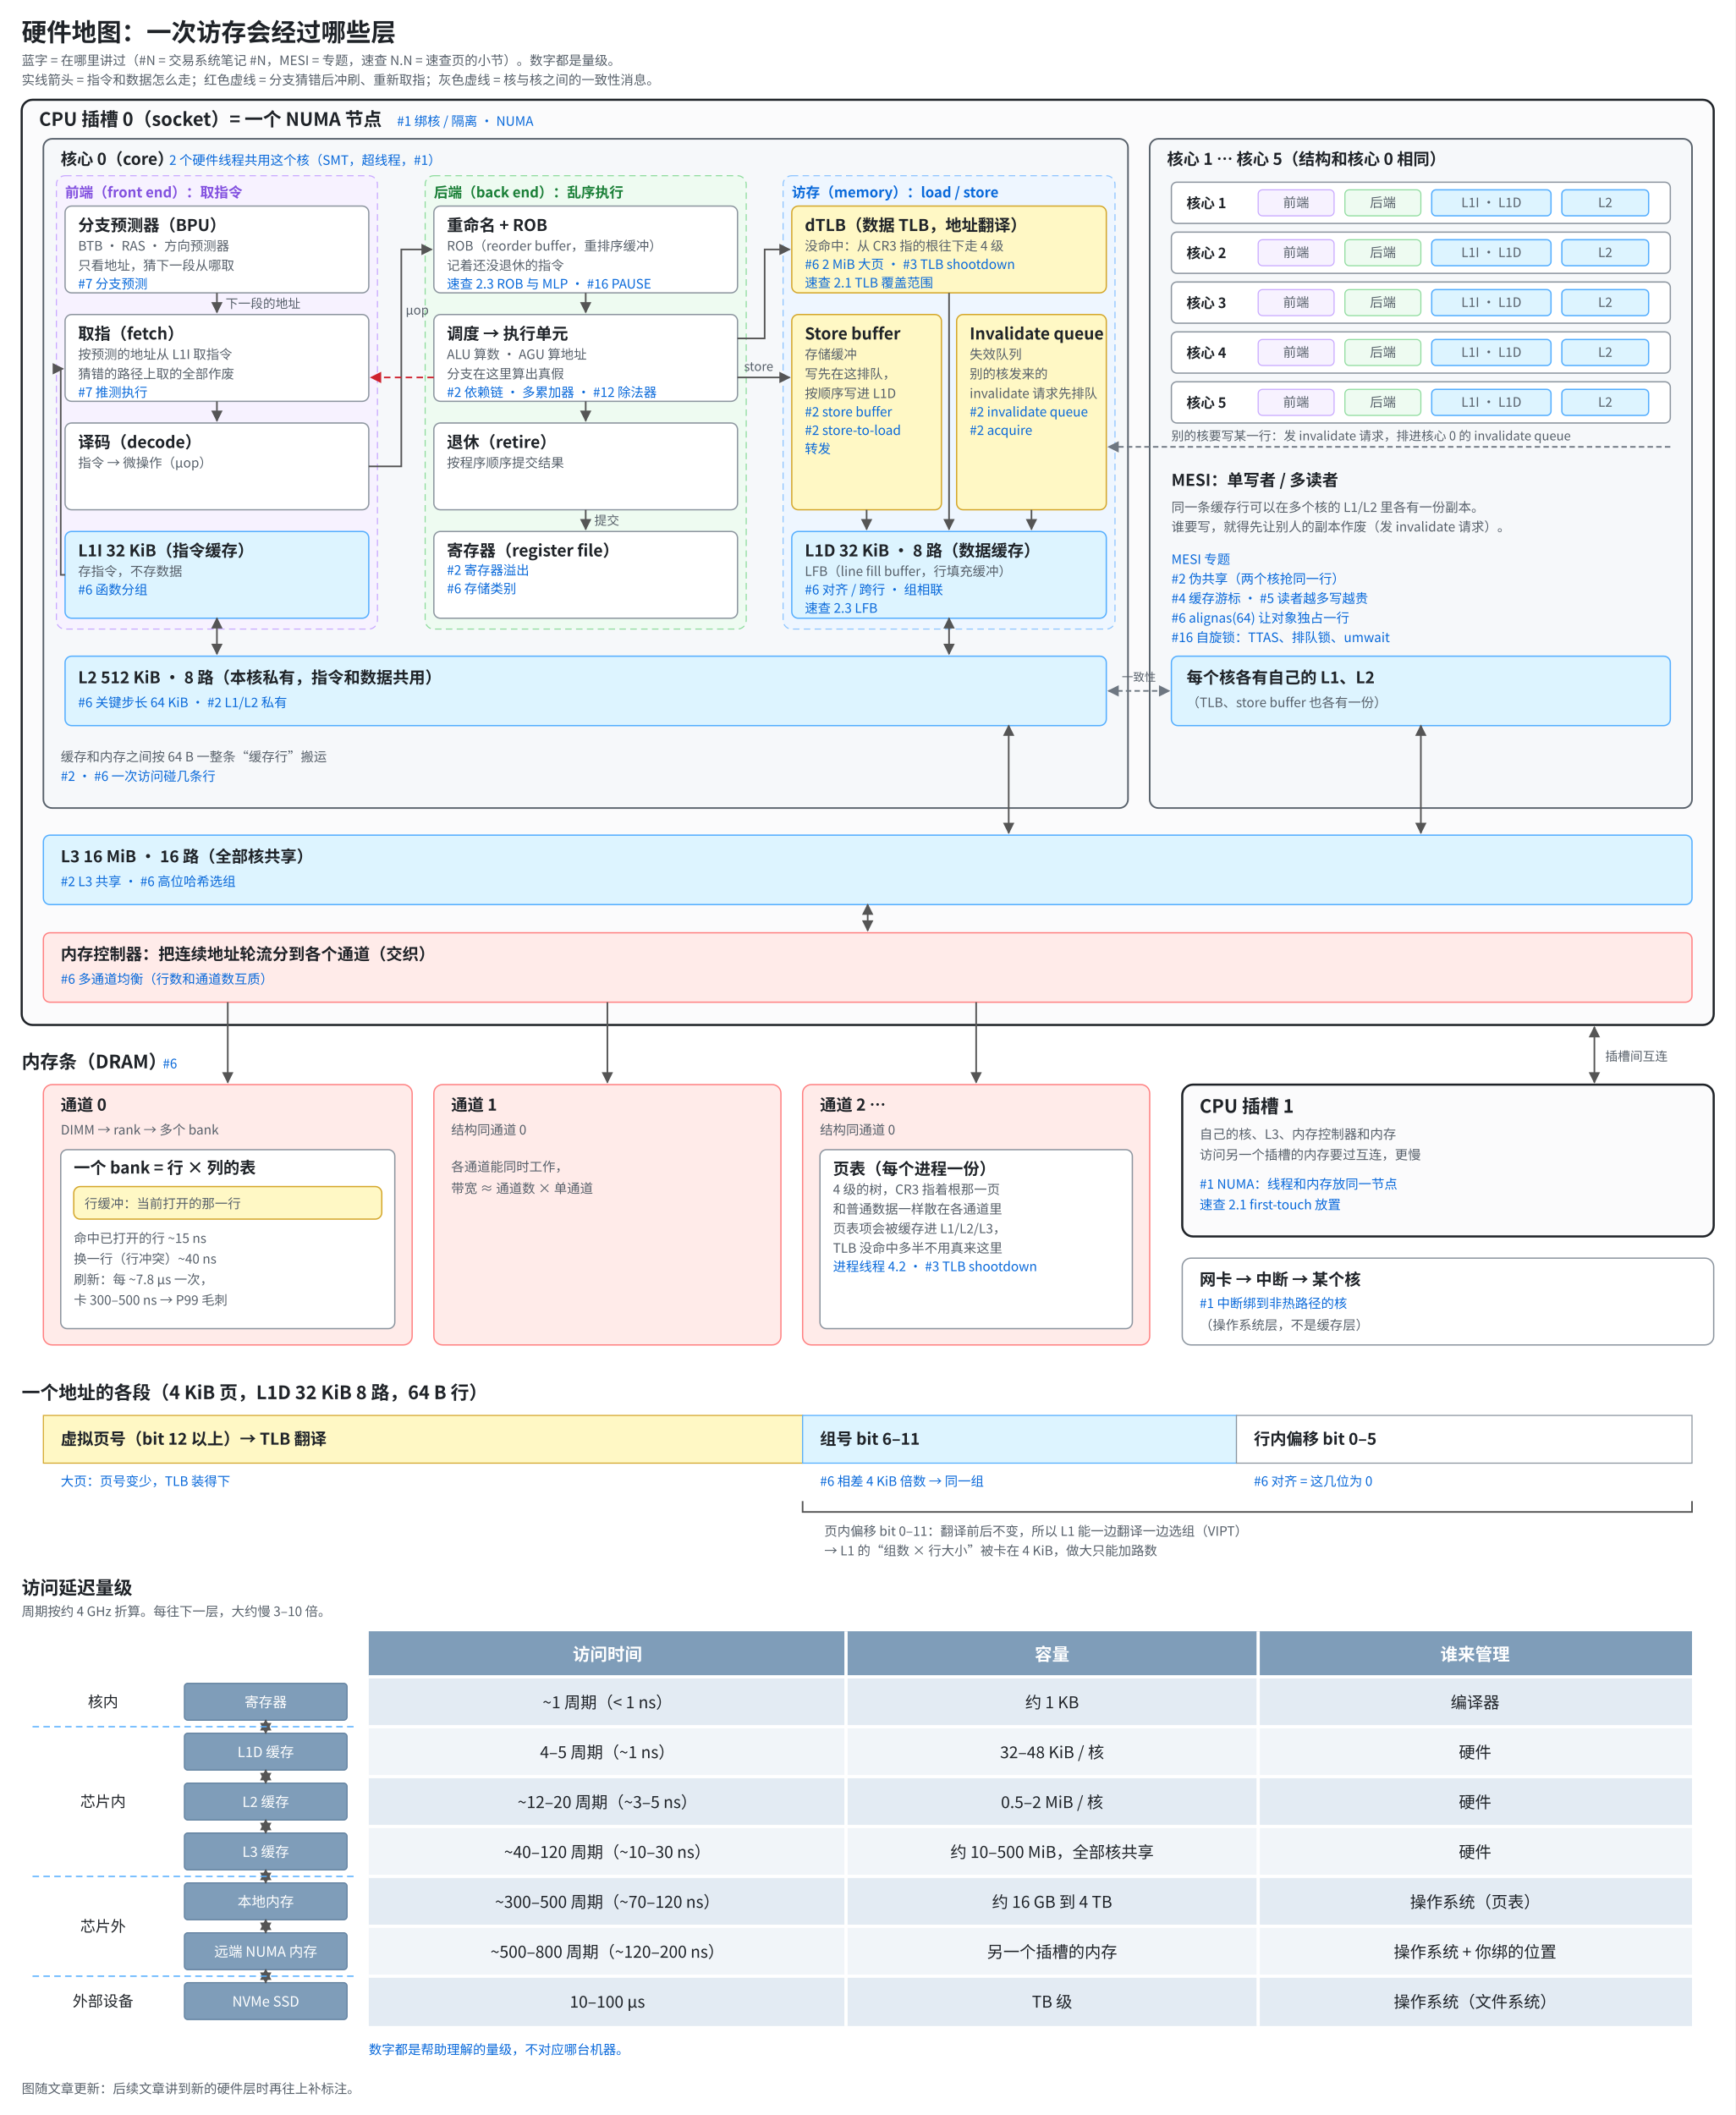
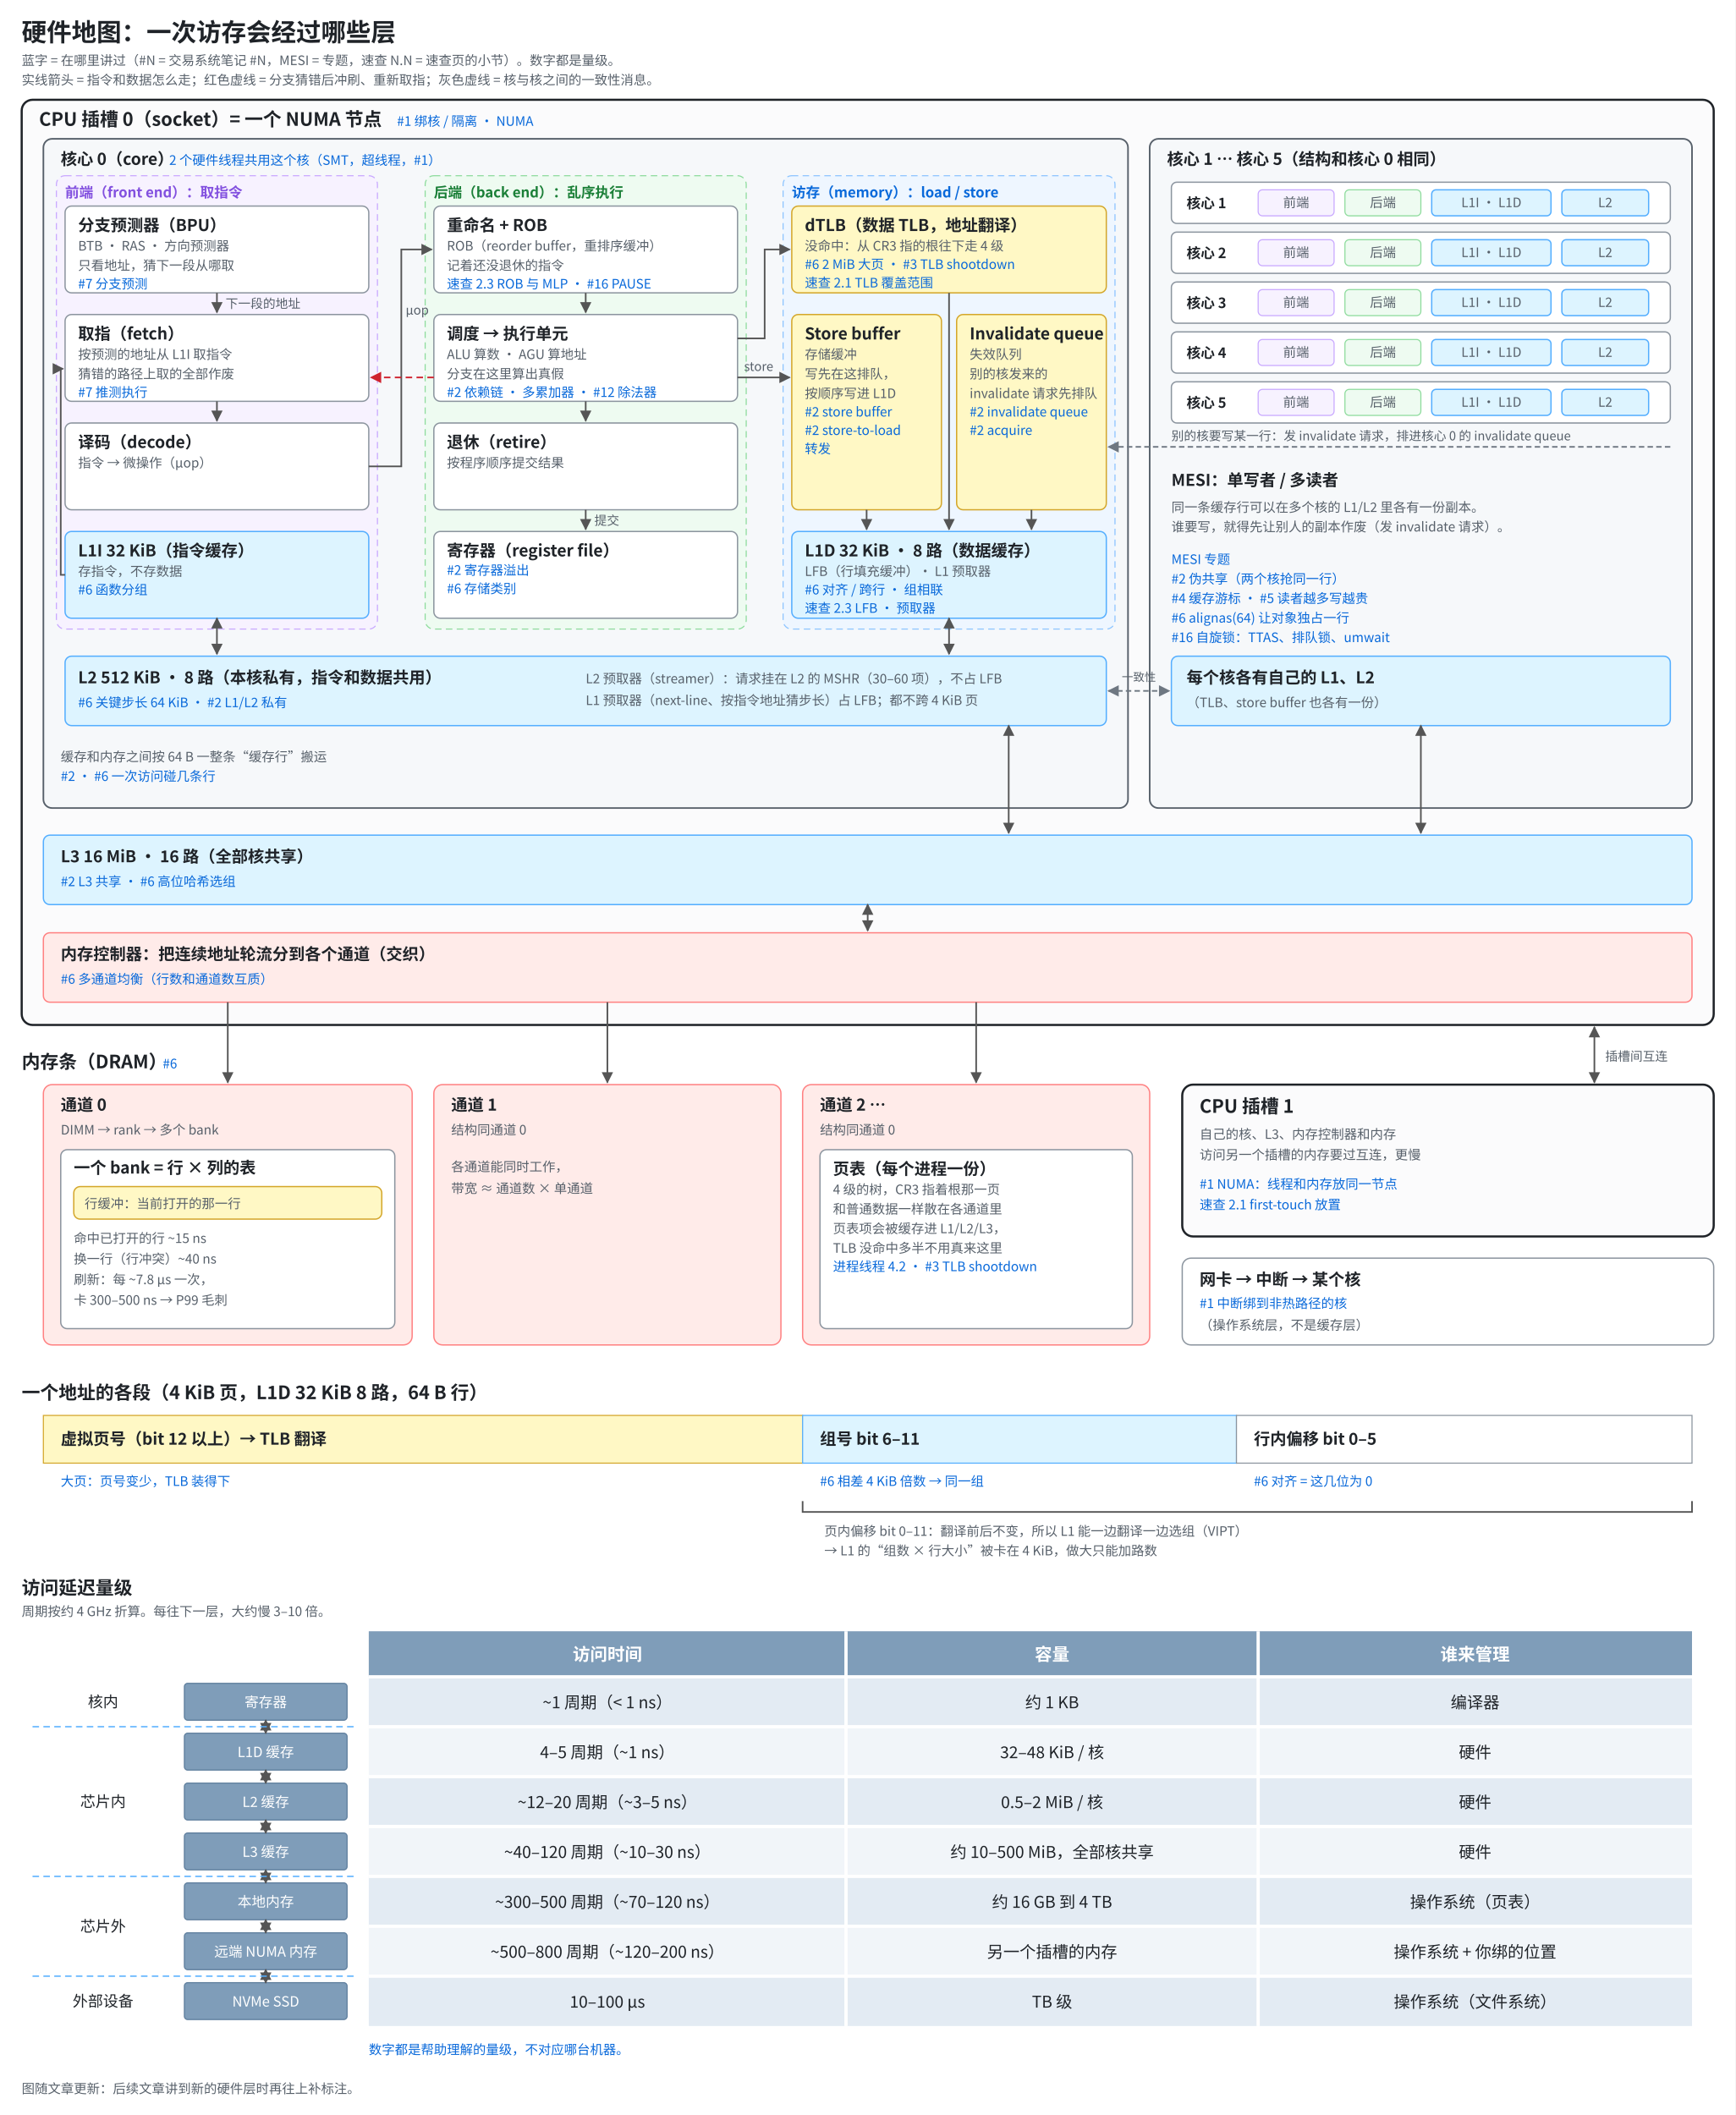
<svg xmlns="http://www.w3.org/2000/svg" viewBox="0 0 1600 1950" width="1600" height="1950" font-family="PingFang SC, Microsoft YaHei, Noto Sans CJK SC, sans-serif">
  <defs>
    <marker id="arr" viewBox="0 0 10 10" refX="9" refY="5" markerWidth="7" markerHeight="7" orient="auto-start-reverse">
      <path d="M0,0 L10,5 L0,10 z" fill="#555" />
    </marker>
    <marker id="arrR" viewBox="0 0 10 10" refX="9" refY="5" markerWidth="7" markerHeight="7" orient="auto-start-reverse">
      <path d="M0,0 L10,5 L0,10 z" fill="#cf222e" />
    </marker>
    <marker id="arrG" viewBox="0 0 10 10" refX="9" refY="5" markerWidth="7" markerHeight="7" orient="auto-start-reverse">
      <path d="M0,0 L10,5 L0,10 z" fill="#6e7781" />
    </marker>
    <style>
      .t  { font-size: 15px; font-weight: 600; fill: #1f2328; }
      .s  { font-size: 12px; fill: #57606a; }
      .h  { font-size: 17px; font-weight: 700; fill: #1f2328; }
      .tag{ font-size: 12px; fill: #0969da; }
      .lab{ font-size: 11.5px; fill: #57606a; }
      .lane-h { font-size: 13px; font-weight: 700; }
      .box   { fill: #ffffff; stroke: #8c959f; stroke-width: 1.2; }
      .core  { fill: #f6f8fa; stroke: #57606a; stroke-width: 1.5; }
      .sock  { fill: #fbfbfc; stroke: #1f2328; stroke-width: 2; }
      .cache { fill: #ddf4ff; stroke: #54aeff; stroke-width: 1.2; }
      .buf   { fill: #fff8c5; stroke: #d4a72c; stroke-width: 1.2; }
      .mem   { fill: #ffebe9; stroke: #ff8182; stroke-width: 1.2; }
      .line  { stroke: #555; stroke-width: 1.5; fill: none; }
      .flush { stroke: #cf222e; stroke-width: 1.5; fill: none; stroke-dasharray: 6 4; }
      .coh   { stroke: #6e7781; stroke-width: 1.5; fill: none; stroke-dasharray: 5 3; }
    </style>
  </defs>
  <rect x="0" y="0" width="1600" height="1950" fill="#ffffff" />
  <text x="20" y="38" class="h" style="font-size:23px">硬件地图：一次访存会经过哪些层</text>
  <text x="20" y="60" class="s">蓝字 = 在哪里讲过（#N = 交易系统笔记 #N，MESI = 专题，速查 N.N = 速查页的小节）。数字都是量级。</text>
  <text x="20" y="78" class="s">实线箭头 = 指令和数据怎么走；红色虚线 = 分支猜错后冲刷、重新取指；灰色虚线 = 核与核之间的一致性消息。</text>
  <rect x="20" y="92" width="1560" height="853" rx="10" class="sock" />
  <text x="36" y="116" class="h">CPU 插槽 0（socket）= 一个 NUMA 节点</text>
  <text x="366" y="116" class="tag">#1 绑核 / 隔离 · NUMA</text>
  <rect x="40" y="128" width="1000" height="617" rx="8" class="core" />
  <text x="56" y="152" class="t">核心 0（core）</text>
  <text x="156" y="152" class="tag">2 个硬件线程共用这个核（SMT，超线程，#1）</text>
  <rect x="52" y="162" width="296" height="418" rx="8" fill="#f7f2ff" stroke="#c8a8ff" stroke-dasharray="6 4" />
  <text x="60" y="182" class="lane-h" style="fill:#8250df">前端（front end）：取指令</text>
  <rect x="392" y="162" width="296" height="418" rx="8" fill="#eefbf1" stroke="#8ddb9c" stroke-dasharray="6 4" />
  <text x="400" y="182" class="lane-h" style="fill:#1a7f37">后端（back end）：乱序执行</text>
  <rect x="722" y="162" width="306" height="418" rx="8" fill="#eef6ff" stroke="#8cc4ff" stroke-dasharray="6 4" />
  <text x="730" y="182" class="lane-h" style="fill:#0969da">访存（memory）：load / store</text>
  <rect x="60" y="190" width="280" height="80" rx="6" class="box" />
  <text x="72" y="213" class="t">分支预测器（BPU）</text>
  <text x="72" y="231" class="s">BTB · RAS · 方向预测器</text>
  <text x="72" y="249" class="s">只看地址，猜下一段从哪取</text>
  <text x="72" y="266" class="tag">#7 分支预测</text>
  <rect x="60" y="290" width="280" height="80" rx="6" class="box" />
  <text x="72" y="313" class="t">取指（fetch）</text>
  <text x="72" y="331" class="s">按预测的地址从 L1I 取指令</text>
  <text x="72" y="349" class="s">猜错的路径上取的全部作废</text>
  <text x="72" y="366" class="tag">#7 推测执行</text>
  <rect x="60" y="390" width="280" height="80" rx="6" class="box" />
  <text x="72" y="413" class="t">译码（decode）</text>
  <text x="72" y="431" class="s">指令 → 微操作（µop）</text>
  <rect x="60" y="490" width="280" height="80" rx="6" class="cache" />
  <text x="72" y="513" class="t">L1I 32 KiB（指令缓存）</text>
  <text x="72" y="531" class="s">存指令，不存数据</text>
  <text x="72" y="548" class="tag">#6 函数分组</text>
  <rect x="400" y="190" width="280" height="80" rx="6" class="box" />
  <text x="412" y="213" class="t">重命名 + ROB</text>
  <text x="412" y="231" class="s">ROB（reorder buffer，重排序缓冲）</text>
  <text x="412" y="249" class="s">记着还没退休的指令</text>
  <text x="412" y="266" class="tag">速查 2.3 ROB 与 MLP · #16 PAUSE</text>
  <rect x="400" y="290" width="280" height="80" rx="6" class="box" />
  <text x="412" y="313" class="t">调度 → 执行单元</text>
  <text x="412" y="331" class="s">ALU 算数 · AGU 算地址</text>
  <text x="412" y="349" class="s">分支在这里算出真假</text>
  <text x="412" y="366" class="tag">#2 依赖链 · 多累加器 · #12 除法器</text>
  <rect x="400" y="390" width="280" height="80" rx="6" class="box" />
  <text x="412" y="413" class="t">退休（retire）</text>
  <text x="412" y="431" class="s">按程序顺序提交结果</text>
  <rect x="400" y="490" width="280" height="80" rx="6" class="box" />
  <text x="412" y="513" class="t">寄存器（register file）</text>
  <text x="412" y="530" class="tag">#2 寄存器溢出</text>
  <text x="412" y="547" class="tag">#6 存储类别</text>
  <rect x="730" y="190" width="290" height="80" rx="6" class="buf" />
  <text x="742" y="213" class="t">dTLB（数据 TLB，地址翻译）</text>
  <text x="742" y="231" class="s">没命中：从 CR3 指的根往下走 4 级</text>
  <text x="742" y="248" class="tag">#6 2 MiB 大页 · #3 TLB shootdown</text>
  <text x="742" y="265" class="tag">速查 2.1 TLB 覆盖范围</text>
  <rect x="730" y="290" width="138" height="180" rx="6" class="buf" />
  <text x="742" y="313" class="t">Store buffer</text>
  <text x="742" y="331" class="s">存储缓冲</text>
  <text x="742" y="349" class="s">写先在这排队，</text>
  <text x="742" y="367" class="s">按顺序写进 L1D</text>
  <text x="742" y="384" class="tag">#2 store buffer</text>
  <text x="742" y="401" class="tag">#2 store-to-load</text>
  <text x="742" y="418" class="tag">转发</text>
  <rect x="882" y="290" width="138" height="180" rx="6" class="buf" />
  <text x="894" y="313" class="t">Invalidate queue</text>
  <text x="894" y="331" class="s">失效队列</text>
  <text x="894" y="349" class="s">别的核发来的</text>
  <text x="894" y="367" class="s">invalidate 请求先排队</text>
  <text x="894" y="384" class="tag">#2 invalidate queue</text>
  <text x="894" y="401" class="tag">#2 acquire</text>
  <rect x="730" y="490" width="290" height="80" rx="6" class="cache" />
  <text x="742" y="513" class="t">L1D 32 KiB · 8 路（数据缓存）</text>
-   <text x="742" y="531" class="s">LFB（line fill buffer，行填充缓冲）</text>
+   <text x="742" y="531" class="s">LFB（行填充缓冲）· L1 预取器</text>
  <text x="742" y="548" class="tag">#6 对齐 / 跨行 · 组相联</text>
-   <text x="742" y="565" class="tag">速查 2.3 LFB</text>
+   <text x="742" y="565" class="tag">速查 2.3 LFB · 预取器</text>
  <rect x="60" y="605" width="960" height="64" rx="6" class="cache" />
  <text x="72" y="630" class="t">L2 512 KiB · 8 路（本核私有，指令和数据共用）</text>
  <text x="72" y="652" class="tag">#6 关键步长 64 KiB · #2 L1/L2 私有</text>
+   <text x="540" y="630" class="s">L2 预取器（streamer）：请求挂在 L2 的 MSHR（30–60 项），不占 LFB</text>
+   <text x="540" y="650" class="s">L1 预取器（next-line、按指令地址猜步长）占 LFB；都不跨 4 KiB 页</text>
  <text x="56" y="702" class="s">缓存和内存之间按 64 B 一整条“缓存行”搬运</text>
  <text x="56" y="720" class="tag">#2 · #6 一次访问碰几条行</text>
  <path d="M200,270 L200,288" class="line" marker-end="url(#arr)" />
  <text x="208" y="284" class="lab">下一段的地址</text>
  <path d="M200,370 L200,388" class="line" marker-end="url(#arr)" />
  <path d="M60,530 L56,530 L56,340 L58,340" class="line" marker-end="url(#arr)" />
  <path d="M340,430 L370,430 L370,230 L398,230" class="line" marker-end="url(#arr)" />
  <text x="374" y="290" class="lab">µop</text>
  <path d="M540,270 L540,288" class="line" marker-end="url(#arr)" />
  <path d="M540,370 L540,388" class="line" marker-end="url(#arr)" />
  <path d="M540,470 L540,488" class="line" marker-end="url(#arr)" />
  <text x="548" y="484" class="lab">提交</text>
  <path d="M400,348 L342,348" class="flush" marker-end="url(#arrR)" />
  <path d="M680,312 L705,312 L705,230 L728,230" class="line" marker-end="url(#arr)" />
  <path d="M680,348 L728,348" class="line" marker-end="url(#arr)" />
  <text x="686" y="342" class="lab">store</text>
  <path d="M875,270 L875,488" class="line" marker-end="url(#arr)" />
  <path d="M799,470 L799,488" class="line" marker-end="url(#arr)" />
  <path d="M951,470 L951,488" class="line" marker-end="url(#arr)" />
  <path d="M200,570 L200,603" class="line" marker-start="url(#arr)" marker-end="url(#arr)" />
  <path d="M875,570 L875,603" class="line" marker-start="url(#arr)" marker-end="url(#arr)" />
  <rect x="1060" y="128" width="500" height="617" rx="8" class="core" />
  <text x="1076" y="152" class="t">核心 1 … 核心 5（结构和核心 0 相同）</text>
  <rect x="1080" y="168" width="460" height="38" rx="5" class="box" />
  <text x="1094" y="192" class="t" style="font-size:13px">核心 1</text>
  <rect x="1160" y="175" width="70" height="24" rx="4" fill="#f7f2ff" stroke="#c8a8ff" />
  <text x="1195.0" y="191" class="s" text-anchor="middle">前端</text>
  <rect x="1240" y="175" width="70" height="24" rx="4" fill="#eefbf1" stroke="#8ddb9c" />
  <text x="1275.0" y="191" class="s" text-anchor="middle">后端</text>
  <rect x="1320" y="175" width="110" height="24" rx="4" class="cache" />
  <text x="1375.0" y="191" class="s" text-anchor="middle">L1I · L1D</text>
  <rect x="1440" y="175" width="80" height="24" rx="4" class="cache" />
  <text x="1480.0" y="191" class="s" text-anchor="middle">L2</text>
  <rect x="1080" y="214" width="460" height="38" rx="5" class="box" />
  <text x="1094" y="238" class="t" style="font-size:13px">核心 2</text>
  <rect x="1160" y="221" width="70" height="24" rx="4" fill="#f7f2ff" stroke="#c8a8ff" />
  <text x="1195.0" y="237" class="s" text-anchor="middle">前端</text>
  <rect x="1240" y="221" width="70" height="24" rx="4" fill="#eefbf1" stroke="#8ddb9c" />
  <text x="1275.0" y="237" class="s" text-anchor="middle">后端</text>
  <rect x="1320" y="221" width="110" height="24" rx="4" class="cache" />
  <text x="1375.0" y="237" class="s" text-anchor="middle">L1I · L1D</text>
  <rect x="1440" y="221" width="80" height="24" rx="4" class="cache" />
  <text x="1480.0" y="237" class="s" text-anchor="middle">L2</text>
  <rect x="1080" y="260" width="460" height="38" rx="5" class="box" />
  <text x="1094" y="284" class="t" style="font-size:13px">核心 3</text>
  <rect x="1160" y="267" width="70" height="24" rx="4" fill="#f7f2ff" stroke="#c8a8ff" />
  <text x="1195.0" y="283" class="s" text-anchor="middle">前端</text>
  <rect x="1240" y="267" width="70" height="24" rx="4" fill="#eefbf1" stroke="#8ddb9c" />
  <text x="1275.0" y="283" class="s" text-anchor="middle">后端</text>
  <rect x="1320" y="267" width="110" height="24" rx="4" class="cache" />
  <text x="1375.0" y="283" class="s" text-anchor="middle">L1I · L1D</text>
  <rect x="1440" y="267" width="80" height="24" rx="4" class="cache" />
  <text x="1480.0" y="283" class="s" text-anchor="middle">L2</text>
  <rect x="1080" y="306" width="460" height="38" rx="5" class="box" />
  <text x="1094" y="330" class="t" style="font-size:13px">核心 4</text>
  <rect x="1160" y="313" width="70" height="24" rx="4" fill="#f7f2ff" stroke="#c8a8ff" />
  <text x="1195.0" y="329" class="s" text-anchor="middle">前端</text>
  <rect x="1240" y="313" width="70" height="24" rx="4" fill="#eefbf1" stroke="#8ddb9c" />
  <text x="1275.0" y="329" class="s" text-anchor="middle">后端</text>
  <rect x="1320" y="313" width="110" height="24" rx="4" class="cache" />
  <text x="1375.0" y="329" class="s" text-anchor="middle">L1I · L1D</text>
  <rect x="1440" y="313" width="80" height="24" rx="4" class="cache" />
  <text x="1480.0" y="329" class="s" text-anchor="middle">L2</text>
  <rect x="1080" y="352" width="460" height="38" rx="5" class="box" />
  <text x="1094" y="376" class="t" style="font-size:13px">核心 5</text>
  <rect x="1160" y="359" width="70" height="24" rx="4" fill="#f7f2ff" stroke="#c8a8ff" />
  <text x="1195.0" y="375" class="s" text-anchor="middle">前端</text>
  <rect x="1240" y="359" width="70" height="24" rx="4" fill="#eefbf1" stroke="#8ddb9c" />
  <text x="1275.0" y="375" class="s" text-anchor="middle">后端</text>
  <rect x="1320" y="359" width="110" height="24" rx="4" class="cache" />
  <text x="1375.0" y="375" class="s" text-anchor="middle">L1I · L1D</text>
  <rect x="1440" y="359" width="80" height="24" rx="4" class="cache" />
  <text x="1480.0" y="375" class="s" text-anchor="middle">L2</text>
  <text x="1080" y="448" class="t">MESI：单写者 / 多读者</text>
  <text x="1080" y="472" class="s">同一条缓存行可以在多个核的 L1/L2 里各有一份副本。</text>
  <text x="1080" y="490" class="s">谁要写，就得先让别人的副本作废（发 invalidate 请求）。</text>
  <text x="1080" y="520" class="tag">MESI 专题</text>
  <text x="1080" y="538" class="tag">#2 伪共享（两个核抢同一行）</text>
  <text x="1080" y="556" class="tag">#4 缓存游标 · #5 读者越多写越贵</text>
  <text x="1080" y="574" class="tag">#6 alignas(64) 让对象独占一行</text>
  <text x="1080" y="592" class="tag">#16 自旋锁：TTAS、排队锁、umwait</text>
  <rect x="1080" y="605" width="460" height="64" rx="6" class="cache" />
  <text x="1094" y="630" class="t">每个核各有自己的 L1、L2</text>
  <text x="1094" y="652" class="s">（TLB、store buffer 也各有一份）</text>
  <path d="M1540,412 L1022,412" class="coh" marker-end="url(#arrG)" />
  <text x="1080" y="406" class="lab">别的核要写某一行：发 invalidate 请求，排进核心 0 的 invalidate queue</text>
  <path d="M1022,637 L1078,637" class="coh" marker-start="url(#arrG)" marker-end="url(#arrG)" />
  <text x="1050.0" y="628" class="lab" text-anchor="middle" style="font-size:10.5px">一致性</text>
  <rect x="40" y="770" width="1520" height="64" rx="6" class="cache" />
  <text x="56" y="795" class="t">L3 16 MiB · 16 路（全部核共享）</text>
  <text x="56" y="817" class="tag">#2 L3 共享 · #6 高位哈希选组</text>
  <path d="M930,669 L930,768" class="line" marker-start="url(#arr)" marker-end="url(#arr)" />
  <path d="M1310,669 L1310,768" class="line" marker-start="url(#arr)" marker-end="url(#arr)" />
  <rect x="40" y="860" width="1520" height="64" rx="6" class="mem" />
  <text x="56" y="885" class="t">内存控制器：把连续地址轮流分到各个通道（交织）</text>
  <text x="56" y="907" class="tag">#6 多通道均衡（行数和通道数互质）</text>
  <path d="M800,834 L800,858" class="line" marker-start="url(#arr)" marker-end="url(#arr)" />
  <text x="20" y="985" class="h">内存条（DRAM）</text>
  <text x="150" y="985" class="tag">#6</text>
  <path d="M210,924 L210,998" class="line" marker-end="url(#arr)" />
  <path d="M560,924 L560,998" class="line" marker-end="url(#arr)" />
  <path d="M900,924 L900,998" class="line" marker-end="url(#arr)" />
  <rect x="40" y="1000" width="340" height="240" rx="8" class="mem" />
  <text x="56" y="1024" class="t">通道 0</text>
  <text x="56" y="1046" class="s">DIMM → rank → 多个 bank</text>
  <rect x="56" y="1060" width="308" height="165" rx="6" class="box" />
  <text x="68" y="1082" class="t">一个 bank = 行 × 列的表</text>
  <rect x="68" y="1094" width="284" height="30" rx="6" class="buf" />
  <text x="78" y="1114" class="s">行缓冲：当前打开的那一行</text>
  <text x="68" y="1146" class="s">命中已打开的行 ~15 ns</text>
  <text x="68" y="1165" class="s">换一行（行冲突）~40 ns</text>
  <text x="68" y="1184" class="s">刷新：每 ~7.8 µs 一次，</text>
  <text x="68" y="1203" class="s">卡 300–500 ns → P99 毛刺</text>
  <rect x="400" y="1000" width="320" height="240" rx="8" class="mem" />
  <text x="416" y="1024" class="t">通道 1</text>
  <text x="416" y="1046" class="s">结构同通道 0</text>
  <text x="416" y="1080" class="s">各通道能同时工作，</text>
  <text x="416" y="1100" class="s">带宽 ≈ 通道数 × 单通道</text>
  <rect x="740" y="1000" width="320" height="240" rx="8" class="mem" />
  <text x="756" y="1024" class="t">通道 2 …</text>
  <text x="756" y="1046" class="s">结构同通道 0</text>
  <rect x="756" y="1060" width="288" height="165" rx="6" class="box" />
  <text x="768" y="1083" class="t">页表（每个进程一份）</text>
  <text x="768" y="1101" class="s">4 级的树，CR3 指着根那一页</text>
  <text x="768" y="1119" class="s">和普通数据一样散在各通道里</text>
  <text x="768" y="1137" class="s">页表项会被缓存进 L1/L2/L3，</text>
  <text x="768" y="1155" class="s">TLB 没命中多半不用真来这里</text>
  <text x="768" y="1172" class="tag">进程线程 4.2 · #3 TLB shootdown</text>
  <rect x="1090" y="1000" width="490" height="140" rx="10" class="sock" />
  <text x="1106" y="1026" class="h">CPU 插槽 1</text>
  <text x="1106" y="1050" class="s">自己的核、L3、内存控制器和内存</text>
  <text x="1106" y="1069" class="s">访问另一个插槽的内存要过互连，更慢</text>
  <text x="1106" y="1096" class="tag">#1 NUMA：线程和内存放同一节点</text>
  <text x="1106" y="1115" class="tag">速查 2.1 first-touch 放置</text>
  <path d="M1470,947 L1470,998" class="line" marker-start="url(#arr)" marker-end="url(#arr)" />
  <text x="1480" y="978" class="lab">插槽间互连</text>
  <rect x="1090" y="1160" width="490" height="80" rx="8" class="box" />
  <text x="1106" y="1185" class="t">网卡 → 中断 → 某个核</text>
  <text x="1106" y="1206" class="tag">#1 中断绑到非热路径的核</text>
  <text x="1106" y="1226" class="s">（操作系统层，不是缓存层）</text>
  <text x="20" y="1290" class="h">一个地址的各段（4 KiB 页，L1D 32 KiB 8 路，64 B 行）</text>
  <rect x="40" y="1305" width="700" height="44" fill="#fff8c5" stroke="#d4a72c" />
  <text x="56" y="1332" class="t">虚拟页号（bit 12 以上）→ TLB 翻译</text>
  <text x="56" y="1370" class="tag">大页：页号变少，TLB 装得下</text>
  <rect x="740" y="1305" width="400" height="44" fill="#ddf4ff" stroke="#54aeff" />
  <text x="756" y="1332" class="t">组号 bit 6–11</text>
  <text x="756" y="1370" class="tag">#6 相差 4 KiB 倍数 → 同一组</text>
  <rect x="1140" y="1305" width="420" height="44" fill="#ffffff" stroke="#8c959f" />
  <text x="1156" y="1332" class="t">行内偏移 bit 0–5</text>
  <text x="1156" y="1370" class="tag">#6 对齐 = 这几位为 0</text>
  <path d="M740,1384 L740,1394 L1560,1394 L1560,1384" class="line" />
  <text x="760" y="1416" class="s">页内偏移 bit 0–11：翻译前后不变，所以 L1 能一边翻译一边选组（VIPT）</text>
  <text x="760" y="1434" class="s">→ L1 的“组数 × 行大小”被卡在 4 KiB，做大只能加路数</text>
  <text x="20" y="1470" class="h">访问延迟量级</text>
  <text x="20" y="1490" class="s">周期按约 4 GHz 折算。每往下一层，大约慢 3–10 倍。</text>
  <rect x="340" y="1504" width="1220" height="42" fill="#7f9db9" />
  <text x="560.0" y="1531" class="t" text-anchor="middle" style="font-size:16px;font-weight:700;fill:#ffffff">访问时间</text>
  <text x="970.0" y="1531" class="t" text-anchor="middle" style="font-size:16px;font-weight:700;fill:#ffffff">容量</text>
  <text x="1360.0" y="1531" class="t" text-anchor="middle" style="font-size:16px;font-weight:700;fill:#ffffff">谁来管理</text>
  <rect x="340" y="1546" width="1220" height="46" fill="#e3ebf3" />
  <line x1="340" y1="1546" x2="1560" y2="1546" stroke="#ffffff" stroke-width="3" />
  <text x="560.0" y="1575" class="t" text-anchor="middle" style="font-size:15px;font-weight:400">~1 周期（&lt; 1 ns）</text>
  <text x="970.0" y="1575" class="t" text-anchor="middle" style="font-size:15px;font-weight:400">约 1 KB</text>
  <text x="1360.0" y="1575" class="t" text-anchor="middle" style="font-size:15px;font-weight:400">编译器</text>
  <rect x="170" y="1552" width="150" height="34" rx="3" fill="#7f9db9" stroke="#5d7d9c" />
  <text x="245" y="1574" class="t" text-anchor="middle" style="font-size:13px;font-weight:400;fill:#ffffff">寄存器</text>
  <rect x="340" y="1592" width="1220" height="46" fill="#f1f5f9" />
  <line x1="340" y1="1592" x2="1560" y2="1592" stroke="#ffffff" stroke-width="3" />
  <text x="560.0" y="1621" class="t" text-anchor="middle" style="font-size:15px;font-weight:400">4–5 周期（~1 ns）</text>
  <text x="970.0" y="1621" class="t" text-anchor="middle" style="font-size:15px;font-weight:400">32–48 KiB / 核</text>
  <text x="1360.0" y="1621" class="t" text-anchor="middle" style="font-size:15px;font-weight:400">硬件</text>
  <rect x="170" y="1598" width="150" height="34" rx="3" fill="#7f9db9" stroke="#5d7d9c" />
  <text x="245" y="1620" class="t" text-anchor="middle" style="font-size:13px;font-weight:400;fill:#ffffff">L1D 缓存</text>
  <path d="M245,1586 L245,1598" class="line" marker-start="url(#arr)" marker-end="url(#arr)" />
  <rect x="340" y="1638" width="1220" height="46" fill="#e3ebf3" />
  <line x1="340" y1="1638" x2="1560" y2="1638" stroke="#ffffff" stroke-width="3" />
  <text x="560.0" y="1667" class="t" text-anchor="middle" style="font-size:15px;font-weight:400">~12–20 周期（~3–5 ns）</text>
  <text x="970.0" y="1667" class="t" text-anchor="middle" style="font-size:15px;font-weight:400">0.5–2 MiB / 核</text>
  <text x="1360.0" y="1667" class="t" text-anchor="middle" style="font-size:15px;font-weight:400">硬件</text>
  <rect x="170" y="1644" width="150" height="34" rx="3" fill="#7f9db9" stroke="#5d7d9c" />
  <text x="245" y="1666" class="t" text-anchor="middle" style="font-size:13px;font-weight:400;fill:#ffffff">L2 缓存</text>
  <path d="M245,1632 L245,1644" class="line" marker-start="url(#arr)" marker-end="url(#arr)" />
  <rect x="340" y="1684" width="1220" height="46" fill="#f1f5f9" />
  <line x1="340" y1="1684" x2="1560" y2="1684" stroke="#ffffff" stroke-width="3" />
  <text x="560.0" y="1713" class="t" text-anchor="middle" style="font-size:15px;font-weight:400">~40–120 周期（~10–30 ns）</text>
  <text x="970.0" y="1713" class="t" text-anchor="middle" style="font-size:15px;font-weight:400">约 10–500 MiB，全部核共享</text>
  <text x="1360.0" y="1713" class="t" text-anchor="middle" style="font-size:15px;font-weight:400">硬件</text>
  <rect x="170" y="1690" width="150" height="34" rx="3" fill="#7f9db9" stroke="#5d7d9c" />
  <text x="245" y="1712" class="t" text-anchor="middle" style="font-size:13px;font-weight:400;fill:#ffffff">L3 缓存</text>
  <path d="M245,1678 L245,1690" class="line" marker-start="url(#arr)" marker-end="url(#arr)" />
  <rect x="340" y="1730" width="1220" height="46" fill="#e3ebf3" />
  <line x1="340" y1="1730" x2="1560" y2="1730" stroke="#ffffff" stroke-width="3" />
  <text x="560.0" y="1759" class="t" text-anchor="middle" style="font-size:15px;font-weight:400">~300–500 周期（~70–120 ns）</text>
  <text x="970.0" y="1759" class="t" text-anchor="middle" style="font-size:15px;font-weight:400">约 16 GB 到 4 TB</text>
  <text x="1360.0" y="1759" class="t" text-anchor="middle" style="font-size:15px;font-weight:400">操作系统（页表）</text>
  <rect x="170" y="1736" width="150" height="34" rx="3" fill="#7f9db9" stroke="#5d7d9c" />
  <text x="245" y="1758" class="t" text-anchor="middle" style="font-size:13px;font-weight:400;fill:#ffffff">本地内存</text>
  <path d="M245,1724 L245,1736" class="line" marker-start="url(#arr)" marker-end="url(#arr)" />
  <rect x="340" y="1776" width="1220" height="46" fill="#f1f5f9" />
  <line x1="340" y1="1776" x2="1560" y2="1776" stroke="#ffffff" stroke-width="3" />
  <text x="560.0" y="1805" class="t" text-anchor="middle" style="font-size:15px;font-weight:400">~500–800 周期（~120–200 ns）</text>
  <text x="970.0" y="1805" class="t" text-anchor="middle" style="font-size:15px;font-weight:400">另一个插槽的内存</text>
  <text x="1360.0" y="1805" class="t" text-anchor="middle" style="font-size:15px;font-weight:400">操作系统 + 你绑的位置</text>
  <rect x="170" y="1782" width="150" height="34" rx="3" fill="#7f9db9" stroke="#5d7d9c" />
  <text x="245" y="1804" class="t" text-anchor="middle" style="font-size:13px;font-weight:400;fill:#ffffff">远端 NUMA 内存</text>
  <path d="M245,1770 L245,1782" class="line" marker-start="url(#arr)" marker-end="url(#arr)" />
  <rect x="340" y="1822" width="1220" height="46" fill="#e3ebf3" />
  <line x1="340" y1="1822" x2="1560" y2="1822" stroke="#ffffff" stroke-width="3" />
  <text x="560.0" y="1851" class="t" text-anchor="middle" style="font-size:15px;font-weight:400">10–100 µs</text>
  <text x="970.0" y="1851" class="t" text-anchor="middle" style="font-size:15px;font-weight:400">TB 级</text>
  <text x="1360.0" y="1851" class="t" text-anchor="middle" style="font-size:15px;font-weight:400">操作系统（文件系统）</text>
  <rect x="170" y="1828" width="150" height="34" rx="3" fill="#7f9db9" stroke="#5d7d9c" />
  <text x="245" y="1850" class="t" text-anchor="middle" style="font-size:13px;font-weight:400;fill:#ffffff">NVMe SSD</text>
  <path d="M245,1816 L245,1828" class="line" marker-start="url(#arr)" marker-end="url(#arr)" />
  <line x1="780" y1="1504" x2="780" y2="1868" stroke="#ffffff" stroke-width="3" />
  <line x1="1160" y1="1504" x2="1160" y2="1868" stroke="#ffffff" stroke-width="3" />
  <text x="95" y="1574" class="t" text-anchor="middle" style="font-size:14px;font-weight:400">核内</text>
  <text x="95" y="1666.0" class="t" text-anchor="middle" style="font-size:14px;font-weight:400">芯片内</text>
  <text x="95" y="1781.0" class="t" text-anchor="middle" style="font-size:14px;font-weight:400">芯片外</text>
  <text x="95" y="1850" class="t" text-anchor="middle" style="font-size:14px;font-weight:400">外部设备</text>
  <line x1="30" y1="1592" x2="330" y2="1592" stroke="#54aeff" stroke-width="1.2" stroke-dasharray="6 4" />
  <line x1="30" y1="1730" x2="330" y2="1730" stroke="#54aeff" stroke-width="1.2" stroke-dasharray="6 4" />
  <line x1="30" y1="1822" x2="330" y2="1822" stroke="#54aeff" stroke-width="1.2" stroke-dasharray="6 4" />
  <text x="340" y="1894" class="tag">数字都是帮助理解的量级，不对应哪台机器。</text>
  <text x="20" y="1930" class="s">图随文章更新：后续文章讲到新的硬件层时再往上补标注。</text>
</svg>
